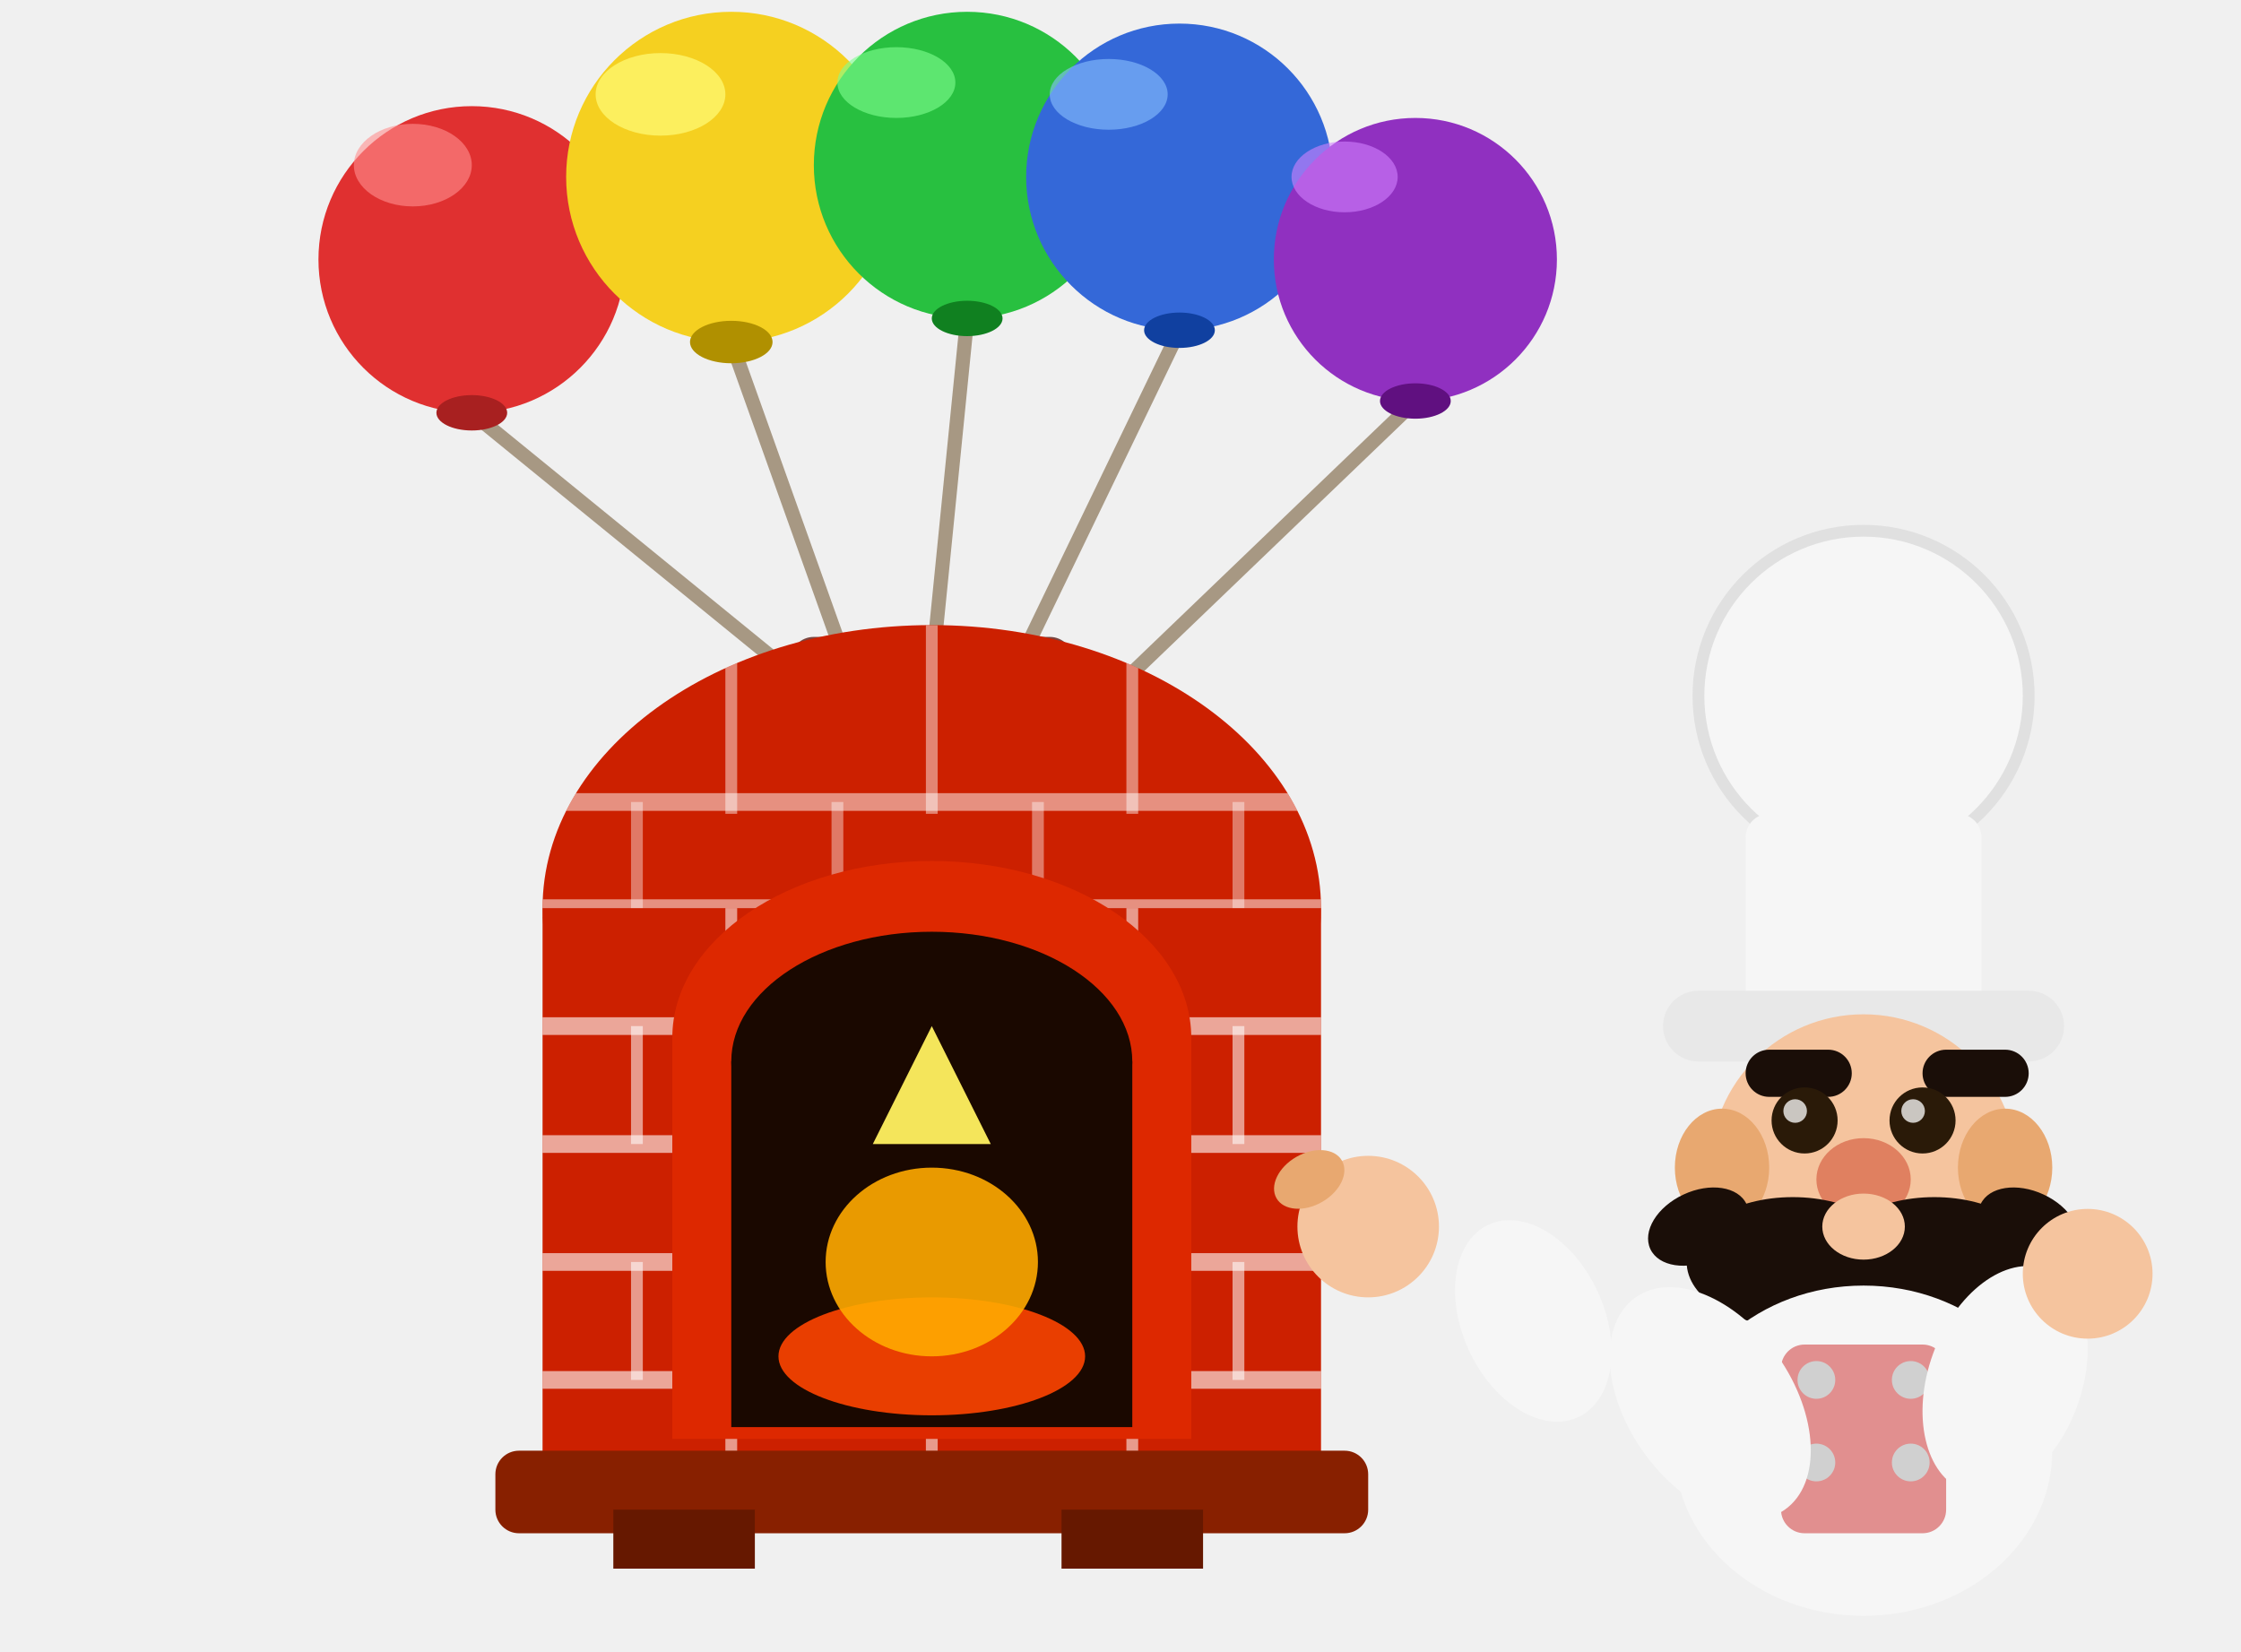
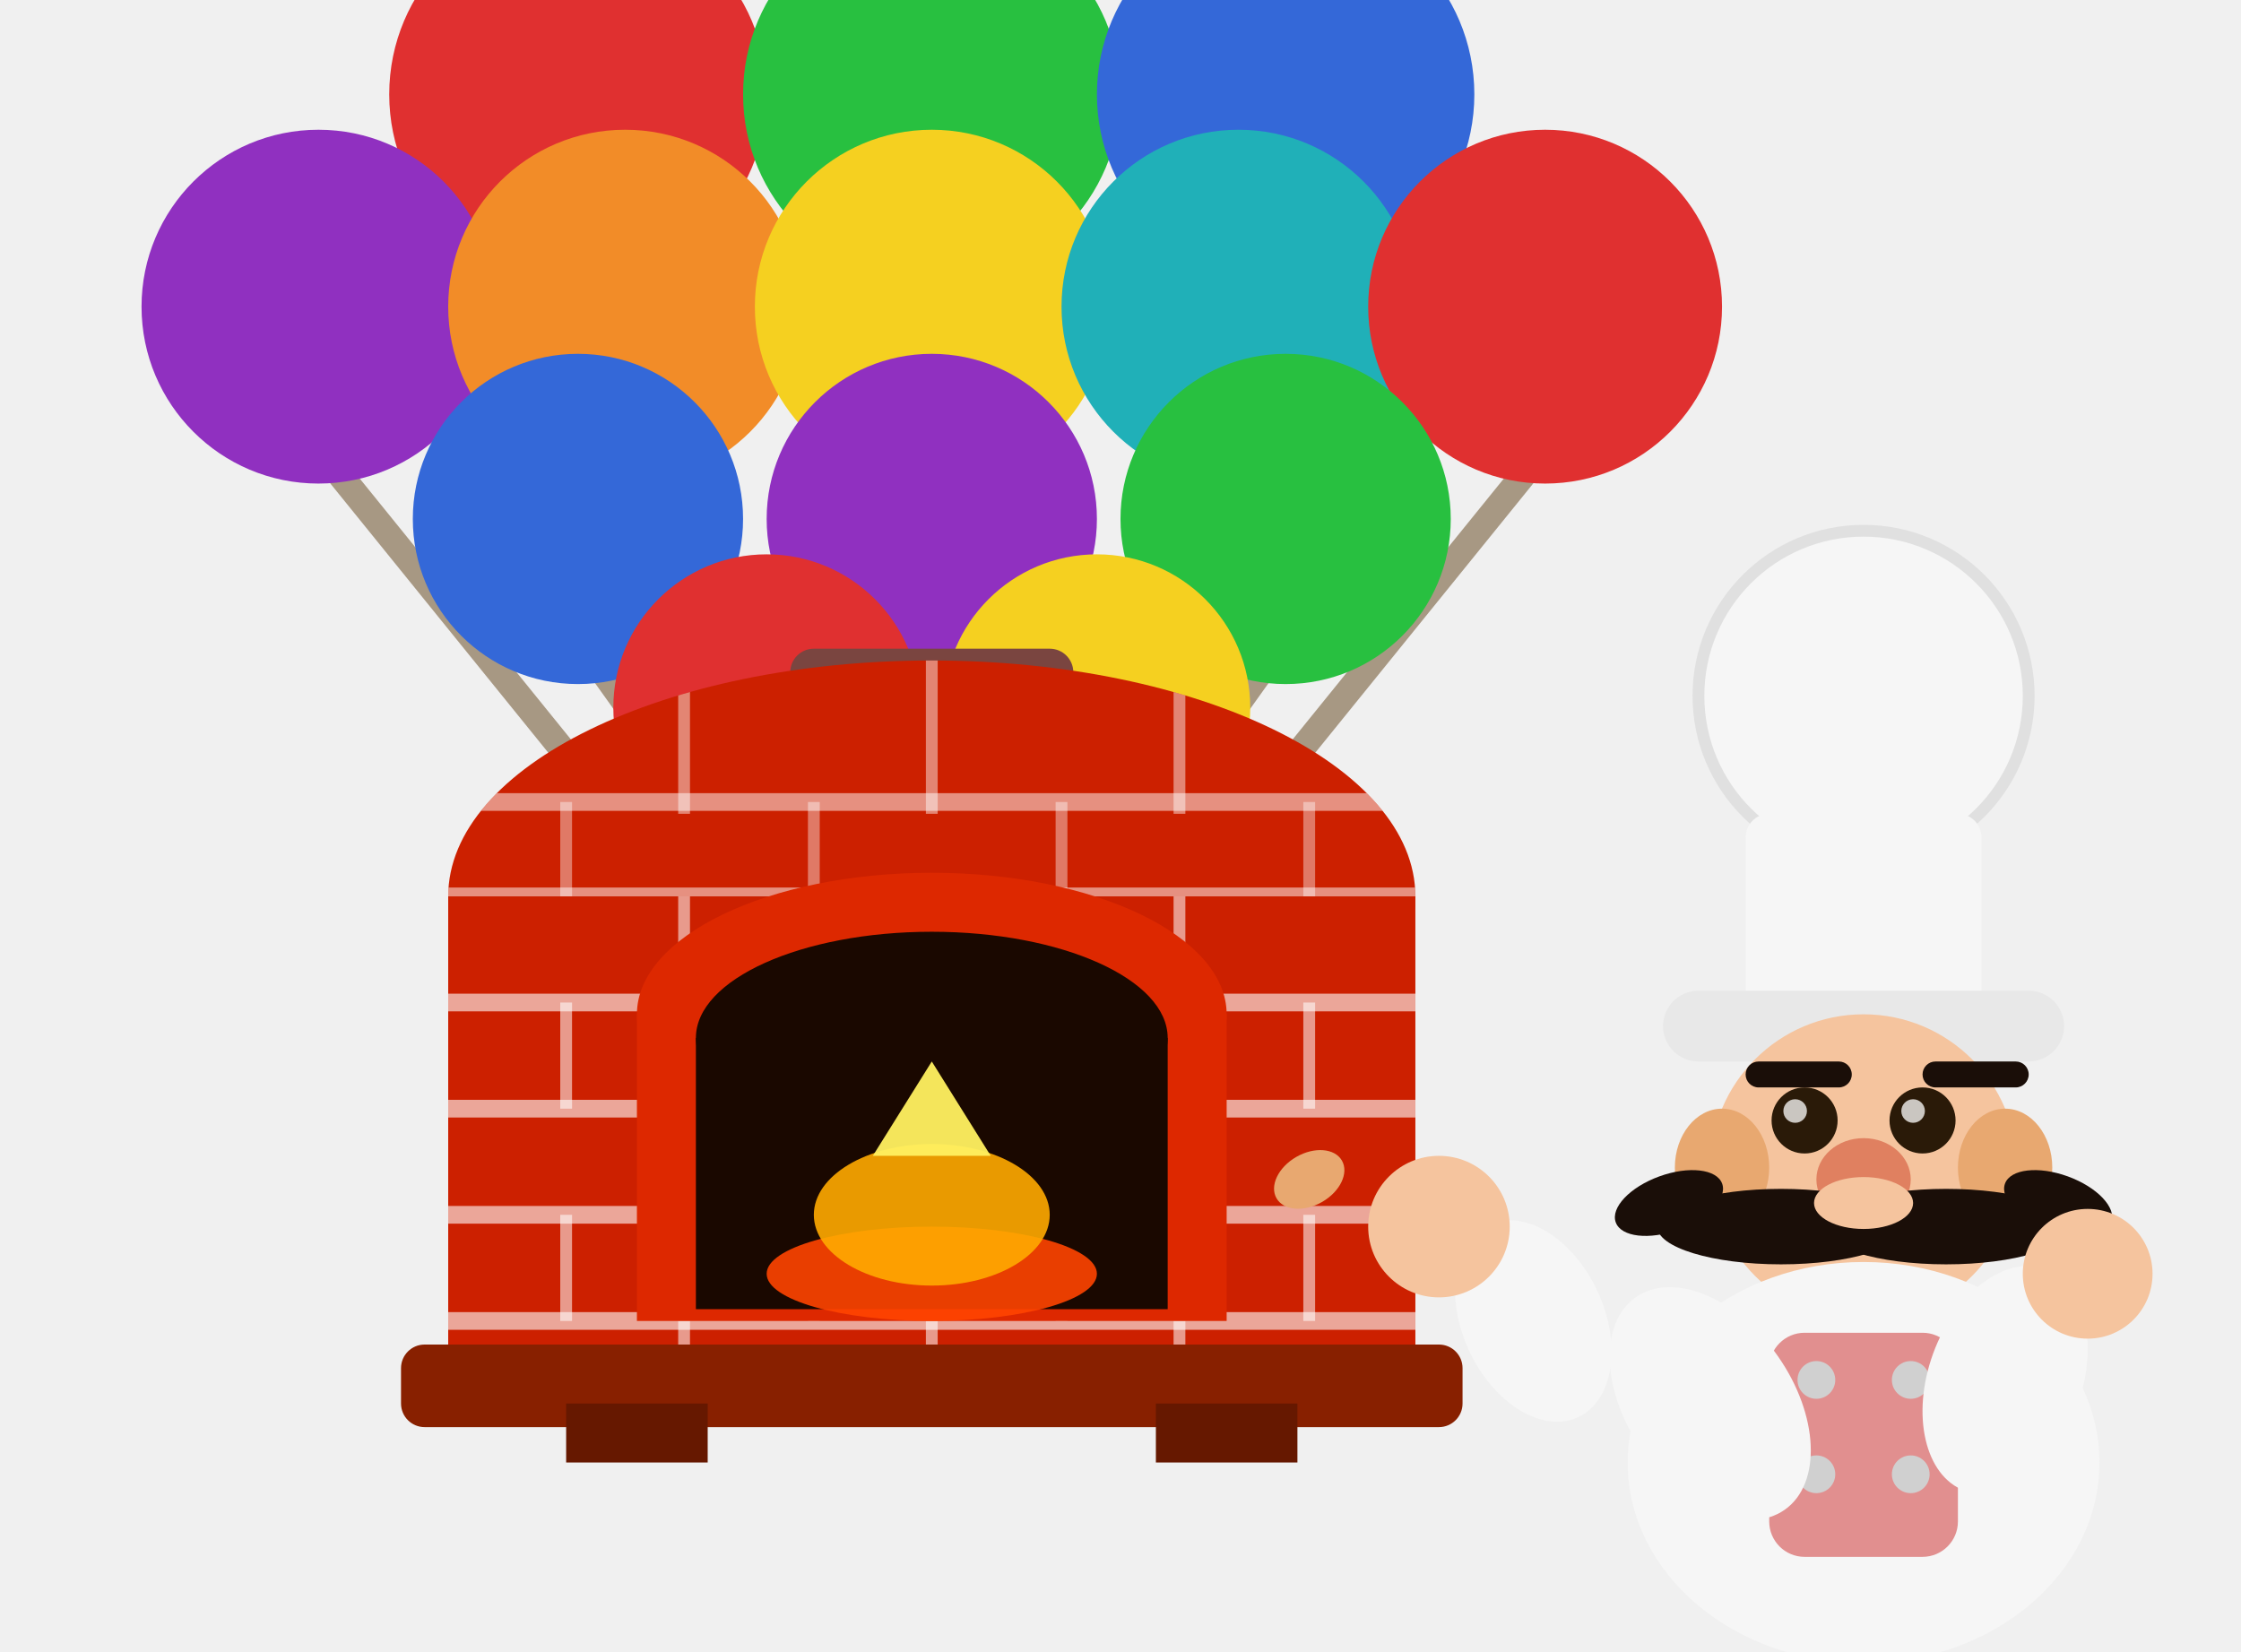
<svg xmlns="http://www.w3.org/2000/svg" viewBox="0 0 190 140">
  <defs>
    <clipPath id="domeClip">
-       <ellipse cx="79" cy="77" rx="33" ry="24" />
+       <ellipse cx="79" cy="76" rx="41" ry="20" />
    </clipPath>
  </defs>
-   <line x1="40" y1="35" x2="67" y2="57" stroke="#9a8870" stroke-width="1.2" opacity="0.85" />
-   <line x1="62" y1="29" x2="72" y2="57" stroke="#9a8870" stroke-width="1.2" opacity="0.85" />
-   <line x1="82" y1="27" x2="79" y2="57" stroke="#9a8870" stroke-width="1.2" opacity="0.85" />
-   <line x1="100" y1="28" x2="86" y2="57" stroke="#9a8870" stroke-width="1.2" opacity="0.85" />
-   <line x1="120" y1="34" x2="95" y2="58" stroke="#9a8870" stroke-width="1.2" opacity="0.85" />
-   <circle cx="40" cy="22" r="13" fill="#e03030" />
-   <ellipse cx="35" cy="14" rx="5" ry="3.5" fill="#ff9090" opacity="0.6" />
-   <ellipse cx="40" cy="35" rx="3" ry="1.5" fill="#a82020" />
-   <circle cx="62" cy="15" r="14" fill="#f5d020" />
-   <ellipse cx="56" cy="8" rx="5.5" ry="3.5" fill="#ffff80" opacity="0.65" />
-   <ellipse cx="62" cy="29" rx="3.5" ry="1.8" fill="#b09000" />
-   <circle cx="82" cy="14" r="13" fill="#28c040" />
-   <ellipse cx="76" cy="7" rx="5" ry="3" fill="#80ff90" opacity="0.6" />
-   <ellipse cx="82" cy="27" rx="3" ry="1.5" fill="#108020" />
-   <circle cx="100" cy="15" r="13" fill="#3468d8" />
-   <ellipse cx="94" cy="8" rx="5" ry="3" fill="#88bfff" opacity="0.6" />
-   <ellipse cx="100" cy="28" rx="3" ry="1.5" fill="#1040a0" />
-   <circle cx="120" cy="22" r="12" fill="#9030c0" />
-   <ellipse cx="114" cy="15" rx="4.5" ry="3" fill="#d080ff" opacity="0.6" />
-   <ellipse cx="120" cy="34" rx="3" ry="1.5" fill="#601080" />
-   <rect x="71" y="57" width="16" height="21" fill="#8a5550" rx="1" />
-   <rect x="67" y="54" width="24" height="7" fill="#7a4540" rx="2" />
-   <ellipse cx="79" cy="77" rx="33" ry="24" fill="#cc2000" />
+   <g transform="translate(79 36) scale(2) translate(-79 -36)">
+     <line x1="79" y1="21" x2="79" y2="57" stroke="#9a8870" stroke-width="1.1" opacity="0.85" />
+     <line x1="64" y1="29" x2="74" y2="57" stroke="#9a8870" stroke-width="1.1" opacity="0.85" />
+     <line x1="79" y1="29" x2="79" y2="57" stroke="#9a8870" stroke-width="1.1" opacity="0.85" />
+     <line x1="94" y1="29" x2="84" y2="57" stroke="#9a8870" stroke-width="1.1" opacity="0.85" />
+     <line x1="53" y1="37" x2="70" y2="58" stroke="#9a8870" stroke-width="1.1" opacity="0.85" />
+     <line x1="66" y1="37" x2="74" y2="58" stroke="#9a8870" stroke-width="1.1" opacity="0.85" />
+     <line x1="79" y1="37" x2="79" y2="58" stroke="#9a8870" stroke-width="1.1" opacity="0.85" />
+     <line x1="92" y1="37" x2="84" y2="58" stroke="#9a8870" stroke-width="1.1" opacity="0.85" />
+     <line x1="105" y1="37" x2="88" y2="58" stroke="#9a8870" stroke-width="1.1" opacity="0.85" />
+     <line x1="64" y1="45" x2="74" y2="59" stroke="#9a8870" stroke-width="1.1" opacity="0.85" />
+     <line x1="79" y1="45" x2="79" y2="59" stroke="#9a8870" stroke-width="1.1" opacity="0.85" />
+     <line x1="94" y1="45" x2="84" y2="59" stroke="#9a8870" stroke-width="1.1" opacity="0.85" />
+     <line x1="72" y1="53" x2="77" y2="60" stroke="#9a8870" stroke-width="1.1" opacity="0.85" />
+     <line x1="86" y1="53" x2="81" y2="60" stroke="#9a8870" stroke-width="1.1" opacity="0.85" />
+     <circle cx="79" cy="12" r="9" fill="#f5d020" />
+     <ellipse cx="75" cy="8" rx="3.5" ry="2.2" fill="#ffffa0" opacity="0.7" />
+     <circle cx="64" cy="22" r="8" fill="#e03030" />
+     <circle cx="79" cy="22" r="8" fill="#28c040" />
+     <circle cx="94" cy="22" r="8" fill="#3468d8" />
+     <circle cx="53" cy="31" r="7.5" fill="#9030c0" />
+     <circle cx="66" cy="31" r="7.5" fill="#f28c28" />
+     <circle cx="79" cy="31" r="7.5" fill="#f5d020" />
+     <circle cx="92" cy="31" r="7.5" fill="#20b0b8" />
+     <circle cx="105" cy="31" r="7.5" fill="#e03030" />
+     <circle cx="64" cy="40" r="7" fill="#3468d8" />
+     <circle cx="79" cy="40" r="7" fill="#9030c0" />
+     <circle cx="94" cy="40" r="7" fill="#28c040" />
+     <circle cx="72" cy="48" r="6.5" fill="#e03030" />
+     <circle cx="86" cy="48" r="6.5" fill="#f5d020" />
+   </g>
+   <rect x="71" y="58" width="16" height="16" fill="#8a5550" rx="1" />
+   <rect x="67" y="55" width="24" height="6" fill="#7a4540" rx="2" />
+   <ellipse cx="79" cy="76" rx="41" ry="20" fill="#cc2000" />
  <g clip-path="url(#domeClip)">
-     <line x1="46" y1="68" x2="112" y2="68" stroke="#ffffff" stroke-width="1.5" opacity="0.5" />
-     <line x1="46" y1="77" x2="112" y2="77" stroke="#ffffff" stroke-width="1.5" opacity="0.5" />
-     <line x1="62" y1="56" x2="62" y2="69" stroke="#ffffff" stroke-width="1" opacity="0.45" />
-     <line x1="79" y1="53" x2="79" y2="69" stroke="#ffffff" stroke-width="1" opacity="0.45" />
-     <line x1="96" y1="56" x2="96" y2="69" stroke="#ffffff" stroke-width="1" opacity="0.45" />
-     <line x1="54" y1="68" x2="54" y2="78" stroke="#ffffff" stroke-width="1" opacity="0.4" />
-     <line x1="71" y1="68" x2="71" y2="78" stroke="#ffffff" stroke-width="1" opacity="0.4" />
-     <line x1="88" y1="68" x2="88" y2="78" stroke="#ffffff" stroke-width="1" opacity="0.4" />
-     <line x1="105" y1="68" x2="105" y2="78" stroke="#ffffff" stroke-width="1" opacity="0.4" />
+     <line x1="38" y1="68" x2="120" y2="68" stroke="#ffffff" stroke-width="1.5" opacity="0.5" />
+     <line x1="38" y1="76" x2="120" y2="76" stroke="#ffffff" stroke-width="1.5" opacity="0.5" />
+     <line x1="58" y1="56" x2="58" y2="69" stroke="#ffffff" stroke-width="1" opacity="0.45" />
+     <line x1="79" y1="54" x2="79" y2="69" stroke="#ffffff" stroke-width="1" opacity="0.45" />
+     <line x1="100" y1="56" x2="100" y2="69" stroke="#ffffff" stroke-width="1" opacity="0.45" />
+     <line x1="48" y1="68" x2="48" y2="77" stroke="#ffffff" stroke-width="1" opacity="0.4" />
+     <line x1="69" y1="68" x2="69" y2="77" stroke="#ffffff" stroke-width="1" opacity="0.4" />
+     <line x1="90" y1="68" x2="90" y2="77" stroke="#ffffff" stroke-width="1" opacity="0.4" />
+     <line x1="111" y1="68" x2="111" y2="77" stroke="#ffffff" stroke-width="1" opacity="0.4" />
  </g>
-   <rect x="46" y="77" width="66" height="47" fill="#cc2000" />
-   <line x1="46" y1="87" x2="112" y2="87" stroke="#ffffff" stroke-width="1.5" opacity="0.6" />
-   <line x1="46" y1="97" x2="112" y2="97" stroke="#ffffff" stroke-width="1.5" opacity="0.6" />
-   <line x1="46" y1="107" x2="112" y2="107" stroke="#ffffff" stroke-width="1.5" opacity="0.6" />
-   <line x1="46" y1="117" x2="112" y2="117" stroke="#ffffff" stroke-width="1.5" opacity="0.6" />
-   <line x1="62" y1="77" x2="62" y2="87" stroke="#ffffff" stroke-width="1" opacity="0.55" />
-   <line x1="79" y1="77" x2="79" y2="87" stroke="#ffffff" stroke-width="1" opacity="0.55" />
-   <line x1="96" y1="77" x2="96" y2="87" stroke="#ffffff" stroke-width="1" opacity="0.55" />
-   <line x1="54" y1="87" x2="54" y2="97" stroke="#ffffff" stroke-width="1" opacity="0.55" />
-   <line x1="71" y1="87" x2="71" y2="97" stroke="#ffffff" stroke-width="1" opacity="0.55" />
-   <line x1="88" y1="87" x2="88" y2="97" stroke="#ffffff" stroke-width="1" opacity="0.55" />
-   <line x1="105" y1="87" x2="105" y2="97" stroke="#ffffff" stroke-width="1" opacity="0.55" />
-   <line x1="62" y1="97" x2="62" y2="107" stroke="#ffffff" stroke-width="1" opacity="0.55" />
-   <line x1="79" y1="97" x2="79" y2="107" stroke="#ffffff" stroke-width="1" opacity="0.55" />
-   <line x1="96" y1="97" x2="96" y2="107" stroke="#ffffff" stroke-width="1" opacity="0.55" />
-   <line x1="54" y1="107" x2="54" y2="117" stroke="#ffffff" stroke-width="1" opacity="0.55" />
-   <line x1="71" y1="107" x2="71" y2="117" stroke="#ffffff" stroke-width="1" opacity="0.55" />
-   <line x1="88" y1="107" x2="88" y2="117" stroke="#ffffff" stroke-width="1" opacity="0.55" />
-   <line x1="105" y1="107" x2="105" y2="117" stroke="#ffffff" stroke-width="1" opacity="0.55" />
-   <line x1="62" y1="117" x2="62" y2="124" stroke="#ffffff" stroke-width="1" opacity="0.55" />
-   <line x1="79" y1="117" x2="79" y2="124" stroke="#ffffff" stroke-width="1" opacity="0.55" />
-   <line x1="96" y1="117" x2="96" y2="124" stroke="#ffffff" stroke-width="1" opacity="0.55" />
-   <ellipse cx="79" cy="88" rx="22" ry="15" fill="#dd2800" />
-   <rect x="57" y="88" width="44" height="34" fill="#dd2800" />
-   <ellipse cx="79" cy="90" rx="17" ry="11" fill="#1a0800" />
-   <rect x="62" y="90" width="34" height="31" fill="#1a0800" />
-   <ellipse cx="79" cy="115" rx="13" ry="5" fill="#ff4400" opacity="0.9" />
-   <ellipse cx="79" cy="107" rx="9" ry="8" fill="#ffaa00" opacity="0.9" />
-   <polygon points="74,97 79,87 84,97" fill="#fff060" opacity="0.95" />
-   <rect x="42" y="123" width="74" height="7" fill="#882000" rx="2" />
-   <rect x="52" y="128" width="12" height="5" fill="#661800" />
-   <rect x="90" y="128" width="12" height="5" fill="#661800" />
+   <rect x="38" y="76" width="82" height="38" fill="#cc2000" />
+   <line x1="38" y1="85" x2="120" y2="85" stroke="#ffffff" stroke-width="1.5" opacity="0.6" />
+   <line x1="38" y1="94" x2="120" y2="94" stroke="#ffffff" stroke-width="1.5" opacity="0.6" />
+   <line x1="38" y1="103" x2="120" y2="103" stroke="#ffffff" stroke-width="1.5" opacity="0.6" />
+   <line x1="38" y1="112" x2="120" y2="112" stroke="#ffffff" stroke-width="1.5" opacity="0.6" />
+   <line x1="58" y1="76" x2="58" y2="85" stroke="#ffffff" stroke-width="1" opacity="0.55" />
+   <line x1="79" y1="76" x2="79" y2="85" stroke="#ffffff" stroke-width="1" opacity="0.55" />
+   <line x1="100" y1="76" x2="100" y2="85" stroke="#ffffff" stroke-width="1" opacity="0.55" />
+   <line x1="48" y1="85" x2="48" y2="94" stroke="#ffffff" stroke-width="1" opacity="0.55" />
+   <line x1="69" y1="85" x2="69" y2="94" stroke="#ffffff" stroke-width="1" opacity="0.55" />
+   <line x1="90" y1="85" x2="90" y2="94" stroke="#ffffff" stroke-width="1" opacity="0.55" />
+   <line x1="111" y1="85" x2="111" y2="94" stroke="#ffffff" stroke-width="1" opacity="0.55" />
+   <line x1="58" y1="94" x2="58" y2="103" stroke="#ffffff" stroke-width="1" opacity="0.55" />
+   <line x1="79" y1="94" x2="79" y2="103" stroke="#ffffff" stroke-width="1" opacity="0.55" />
+   <line x1="100" y1="94" x2="100" y2="103" stroke="#ffffff" stroke-width="1" opacity="0.55" />
+   <line x1="48" y1="103" x2="48" y2="112" stroke="#ffffff" stroke-width="1" opacity="0.55" />
+   <line x1="69" y1="103" x2="69" y2="112" stroke="#ffffff" stroke-width="1" opacity="0.55" />
+   <line x1="90" y1="103" x2="90" y2="112" stroke="#ffffff" stroke-width="1" opacity="0.55" />
+   <line x1="111" y1="103" x2="111" y2="112" stroke="#ffffff" stroke-width="1" opacity="0.55" />
+   <line x1="58" y1="112" x2="58" y2="114" stroke="#ffffff" stroke-width="1" opacity="0.55" />
+   <line x1="79" y1="112" x2="79" y2="114" stroke="#ffffff" stroke-width="1" opacity="0.55" />
+   <line x1="100" y1="112" x2="100" y2="114" stroke="#ffffff" stroke-width="1" opacity="0.55" />
+   <ellipse cx="79" cy="86" rx="25" ry="12" fill="#dd2800" />
+   <rect x="54" y="86" width="50" height="26" fill="#dd2800" />
+   <ellipse cx="79" cy="88" rx="20" ry="9" fill="#1a0800" />
+   <rect x="59" y="88" width="40" height="23" fill="#1a0800" />
+   <ellipse cx="79" cy="108" rx="14" ry="4" fill="#ff4400" opacity="0.9" />
+   <ellipse cx="79" cy="103" rx="10" ry="6" fill="#ffaa00" opacity="0.9" />
+   <polygon points="74,98 79,90 84,98" fill="#fff060" opacity="0.95" />
+   <rect x="34" y="114" width="90" height="7" fill="#882000" rx="2" />
+   <rect x="48" y="119" width="12" height="5" fill="#661800" />
+   <rect x="98" y="119" width="12" height="5" fill="#661800" />
  <circle cx="158" cy="59" r="14" fill="#f6f6f6" />
  <circle cx="158" cy="59" r="14" fill="none" stroke="#e0e0e0" stroke-width="1" />
  <rect x="148" y="69" width="20" height="17" fill="#f6f6f6" rx="2" />
  <rect x="141" y="84" width="34" height="6" fill="#e8e8e8" rx="3" />
  <circle cx="158" cy="99" r="13" fill="#f5c49e" />
  <ellipse cx="146" cy="99" rx="4" ry="5" fill="#e8a870" />
  <ellipse cx="170" cy="99" rx="4" ry="5" fill="#e8a870" />
-   <rect x="148" y="89" width="9" height="4" fill="#1a0e08" rx="2" />
-   <rect x="163" y="89" width="9" height="4" fill="#1a0e08" rx="2" />
+   <rect x="148" y="90" width="9" height="2.2" fill="#1a0e08" rx="1.1" />
+   <rect x="163" y="90" width="9" height="2.2" fill="#1a0e08" rx="1.1" />
  <circle cx="153" cy="95" r="2.8" fill="#2a1a08" />
  <circle cx="163" cy="95" r="2.8" fill="#2a1a08" />
  <circle cx="152.2" cy="94.2" r="1" fill="#fff" opacity="0.75" />
  <circle cx="162.2" cy="94.2" r="1" fill="#fff" opacity="0.75" />
  <ellipse cx="158" cy="100" rx="4" ry="3.5" fill="#e08060" />
-   <ellipse cx="152" cy="107" rx="9" ry="5.5" fill="#1a0e08" />
-   <ellipse cx="164" cy="107" rx="9" ry="5.5" fill="#1a0e08" />
-   <ellipse cx="158" cy="104" rx="3.5" ry="2.8" fill="#f5c49e" />
-   <ellipse cx="144" cy="104" rx="4.5" ry="3" fill="#1a0e08" transform="rotate(-25 144 104)" />
-   <ellipse cx="172" cy="104" rx="4.5" ry="3" fill="#1a0e08" transform="rotate(25 172 104)" />
-   <ellipse cx="158" cy="123" rx="16" ry="14" fill="#f6f6f6" />
-   <rect x="151" y="114" width="14" height="16" fill="#cc2828" opacity="0.5" rx="2" />
+   <ellipse cx="151" cy="104" rx="10.5" ry="3.2" fill="#1a0e08" />
+   <ellipse cx="165" cy="104" rx="10.5" ry="3.2" fill="#1a0e08" />
+   <ellipse cx="158" cy="102" rx="4.2" ry="2.2" fill="#f5c49e" />
+   <ellipse cx="141.5" cy="102" rx="4.8" ry="2.4" fill="#1a0e08" transform="rotate(-20 141.5 102)" />
+   <ellipse cx="174.5" cy="102" rx="4.8" ry="2.4" fill="#1a0e08" transform="rotate(20 174.5 102)" />
+   <ellipse cx="158" cy="111" rx="6.2" ry="3.8" fill="#e8a870" opacity="0.9" />
+   <ellipse cx="158" cy="124" rx="20" ry="17" fill="#f6f6f6" />
+   <rect x="150" y="113" width="16" height="19" fill="#cc2828" opacity="0.5" rx="3" />
  <circle cx="154" cy="117" r="1.6" fill="#d0d0d0" />
  <circle cx="162" cy="117" r="1.6" fill="#d0d0d0" />
-   <circle cx="154" cy="124" r="1.6" fill="#d0d0d0" />
-   <circle cx="162" cy="124" r="1.6" fill="#d0d0d0" />
+   <circle cx="154" cy="125" r="1.6" fill="#d0d0d0" />
+   <circle cx="162" cy="125" r="1.6" fill="#d0d0d0" />
  <ellipse cx="145" cy="119" rx="7" ry="11" fill="#f6f6f6" transform="rotate(-35 145 119)" />
  <ellipse cx="130" cy="112" rx="6" ry="9" fill="#f6f6f6" transform="rotate(-25 130 112)" />
-   <circle cx="116" cy="104" r="6" fill="#f5c49e" />
+   <circle cx="122" cy="104" r="6" fill="#f5c49e" />
  <ellipse cx="111" cy="100" rx="3.2" ry="2.2" fill="#e8a870" transform="rotate(-30 111 100)" />
  <ellipse cx="170" cy="117" rx="6.5" ry="10" fill="#f6f6f6" transform="rotate(20 170 117)" />
  <circle cx="177" cy="108" r="5.5" fill="#f5c49e" />
</svg>
